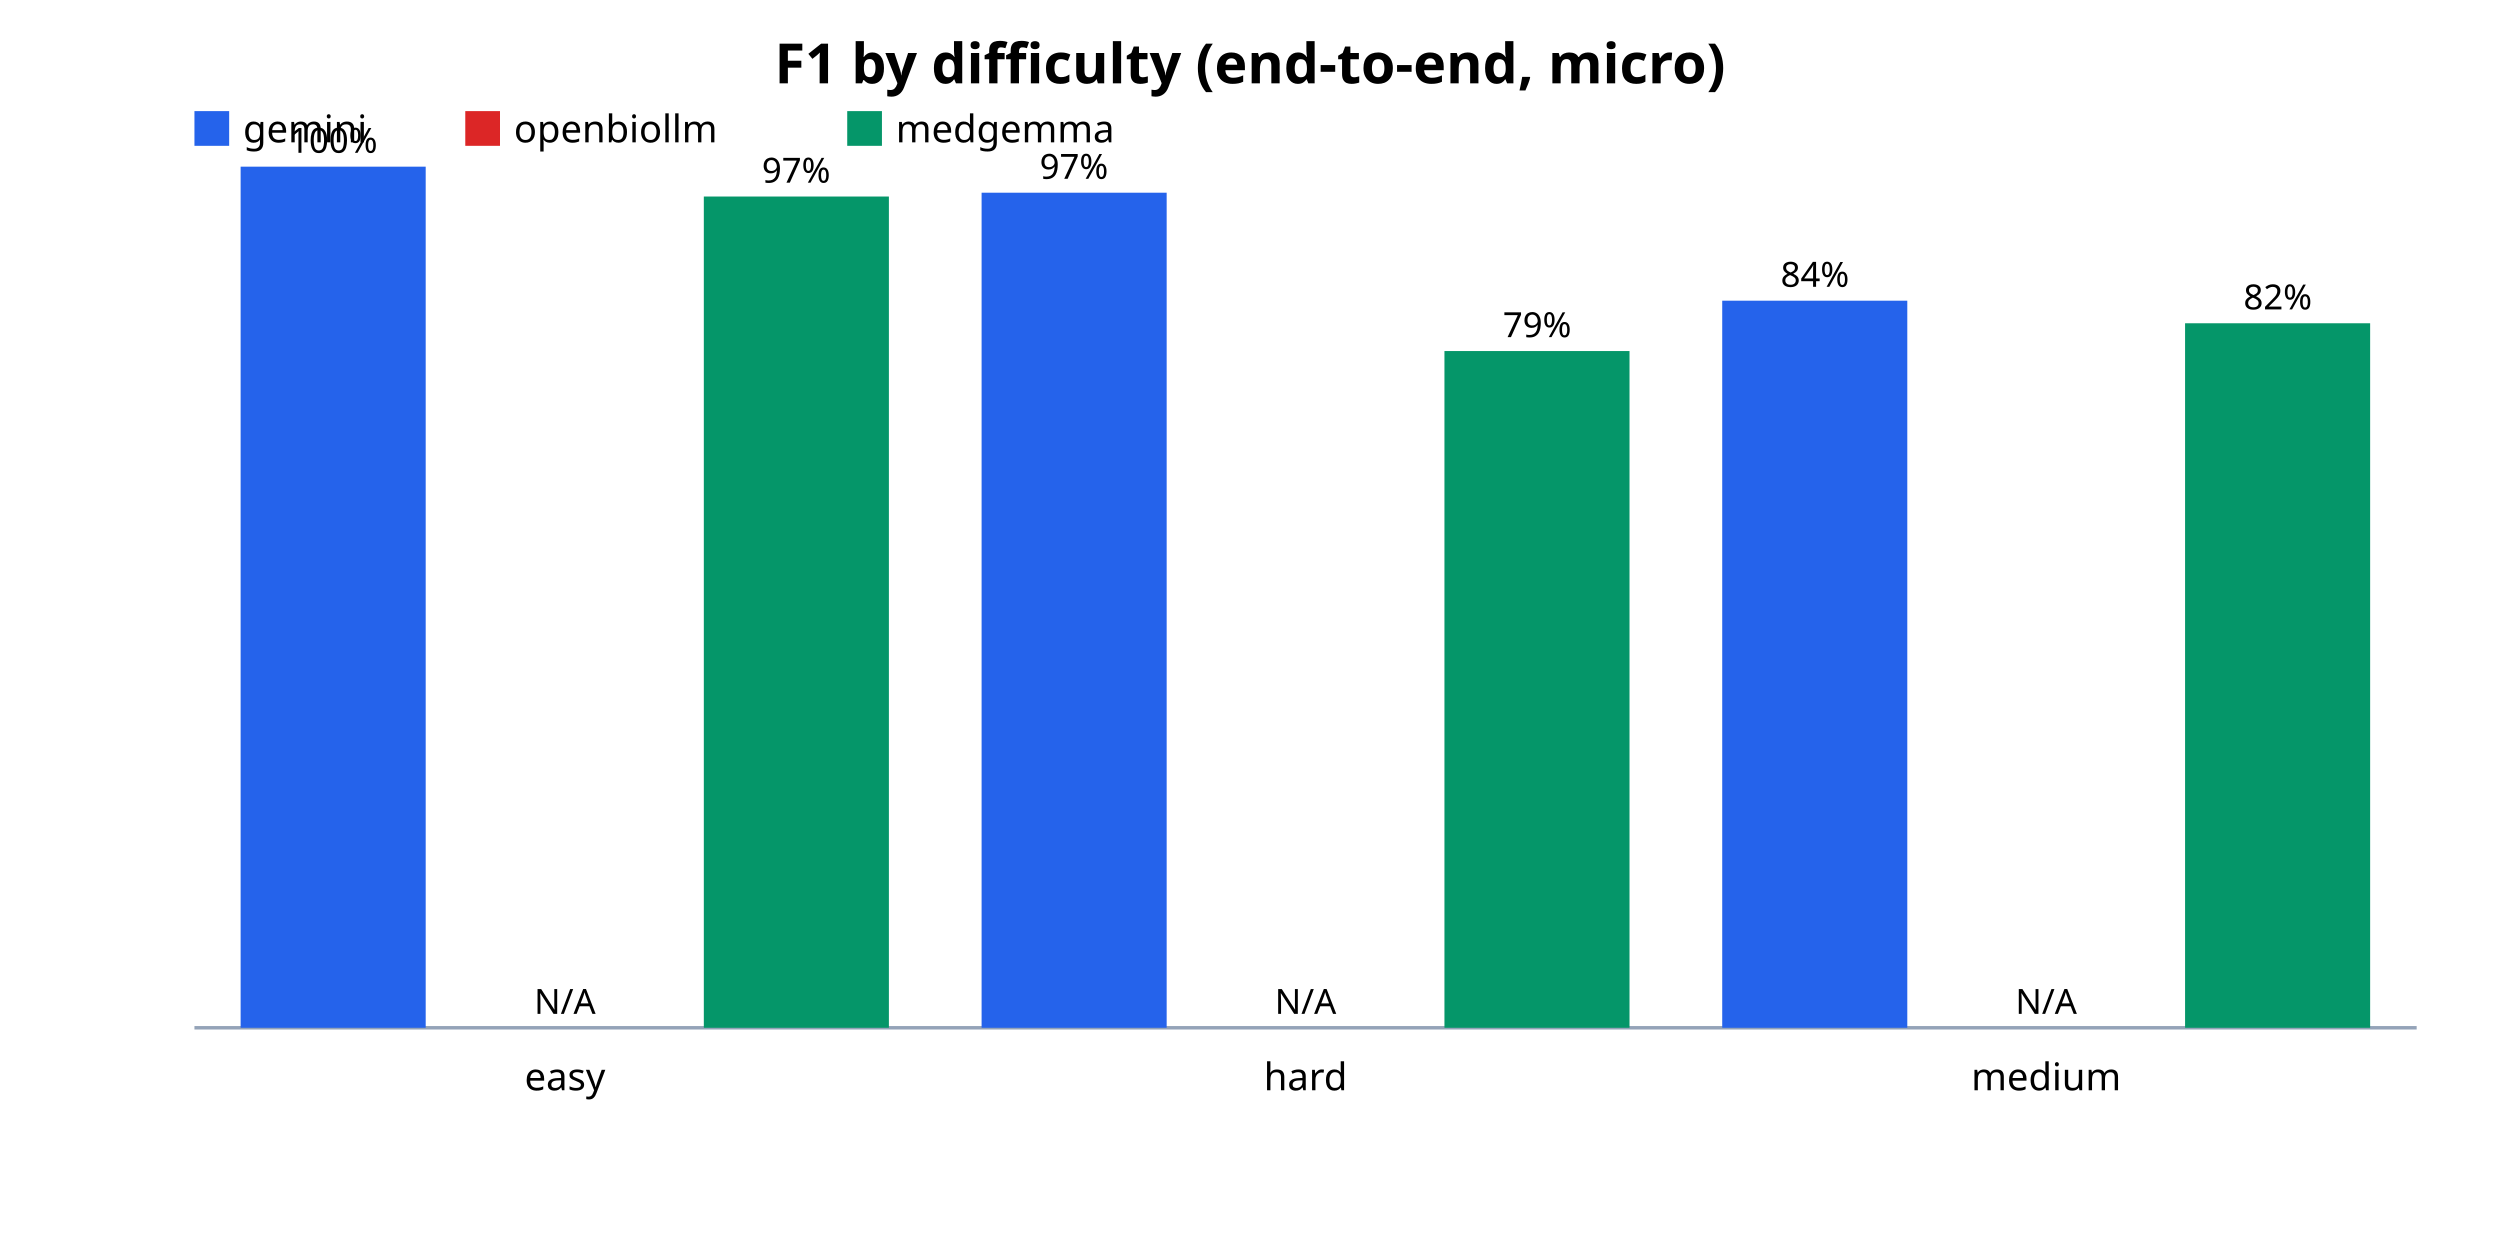
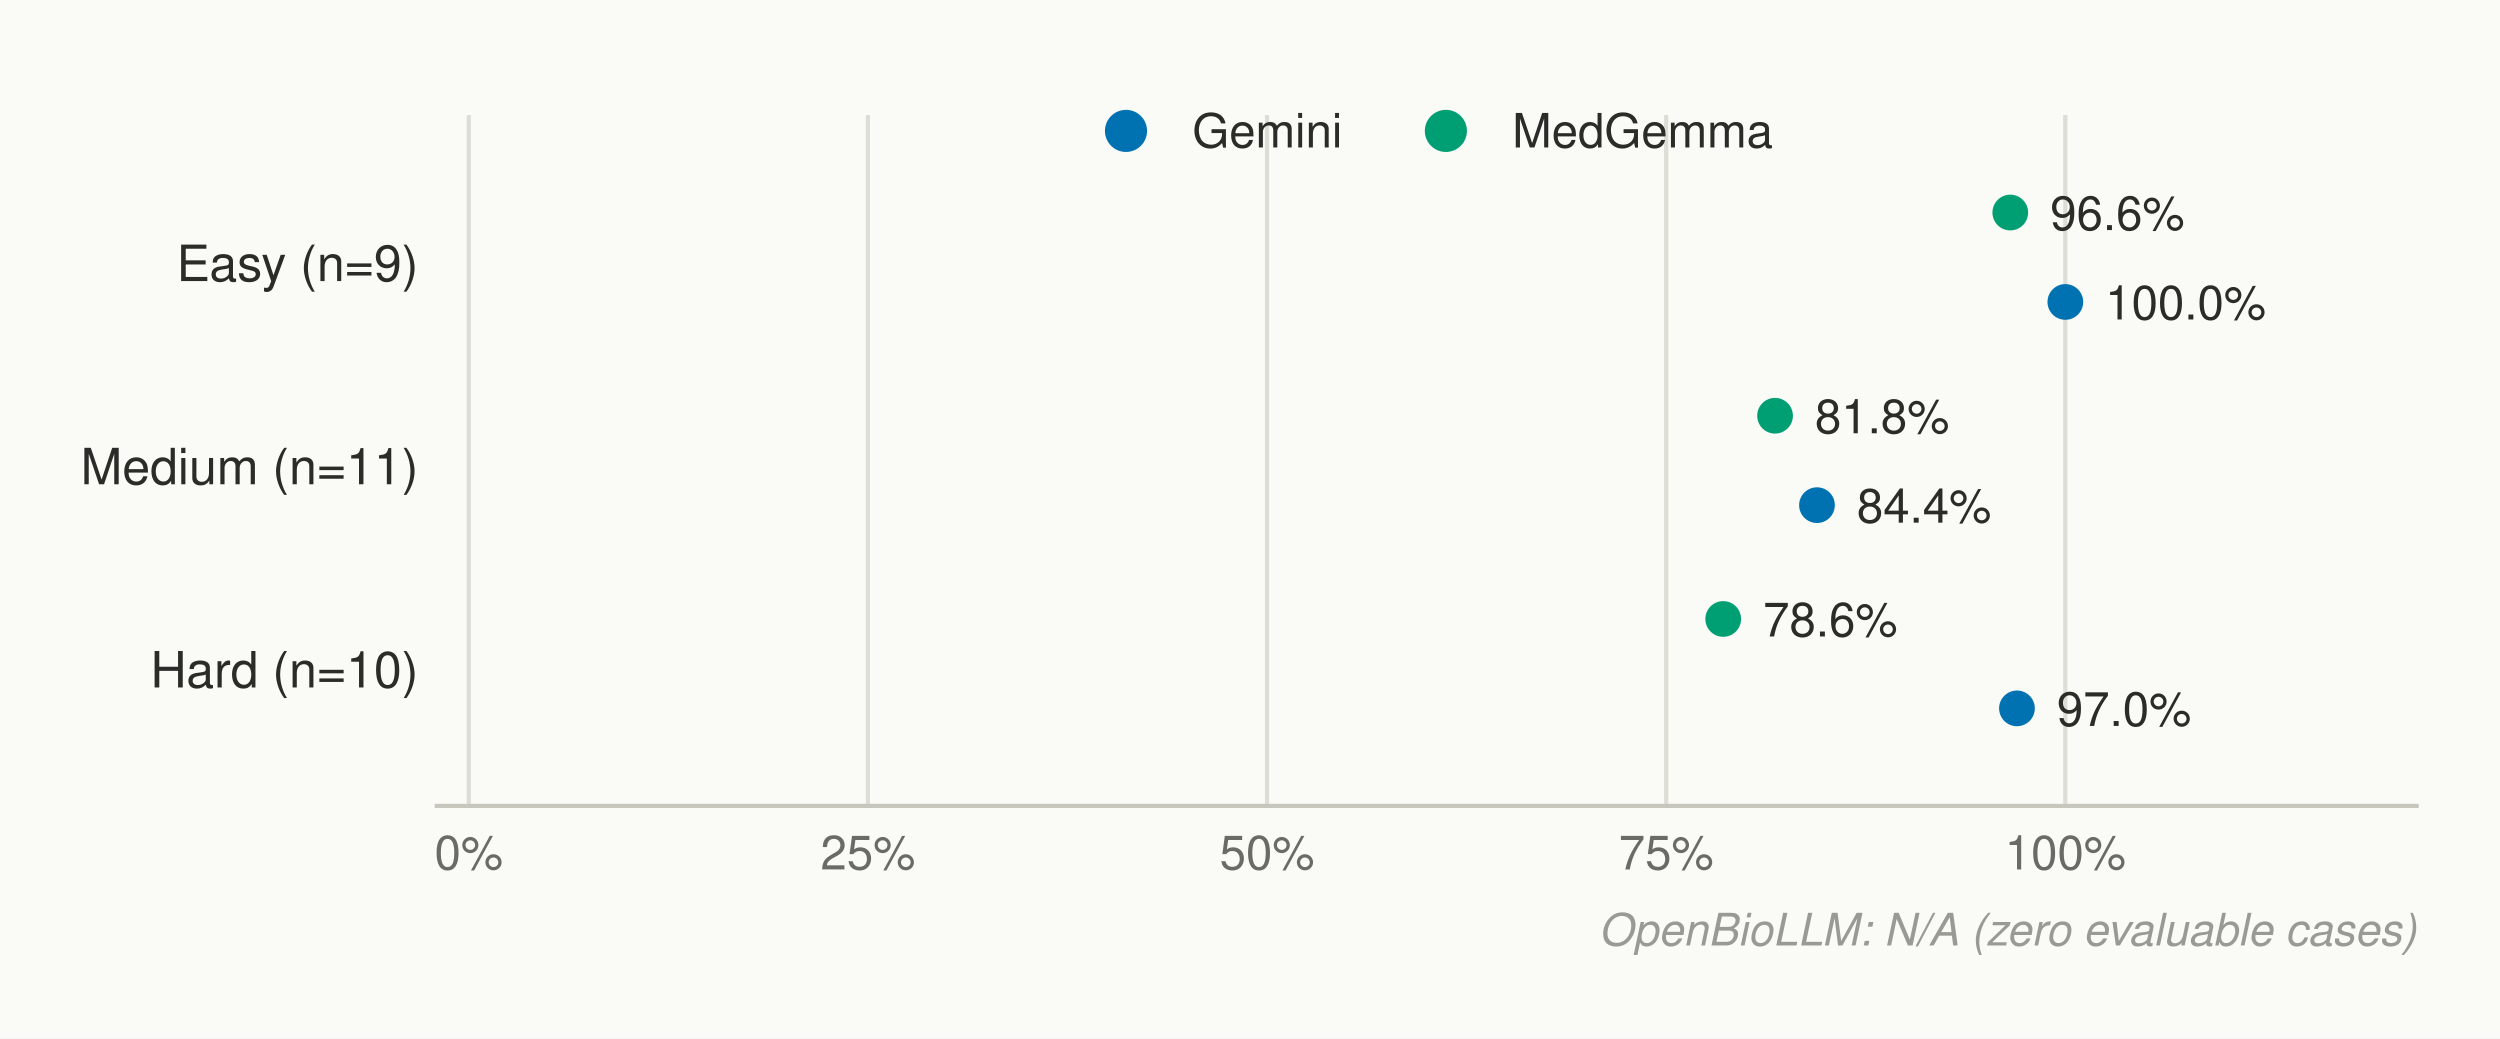
- <svg xmlns="http://www.w3.org/2000/svg" viewBox="0 0 720 360" width="720" height="360" font-family="sans-serif">
-   <rect x="0" y="0" width="720" height="360" fill="white" />
-   <text x="360.0" y="24" text-anchor="middle" font-size="16" font-weight="bold">F1 by difficulty (end-to-end, micro)</text>
-   <line x1="56" y1="296.0" x2="696" y2="296.0" stroke="#94a3b8" stroke-width="1" />
-   <rect x="56" y="32" width="10" height="10" fill="#2563eb" />
-   <text x="70" y="41" font-size="11">gemini</text>
-   <rect x="134" y="32" width="10" height="10" fill="#dc2626" />
-   <text x="148" y="41" font-size="11">openbiollm</text>
-   <rect x="244" y="32" width="10" height="10" fill="#059669" />
-   <text x="258" y="41" font-size="11">medgemma</text>
-   <rect x="69.3" y="48.0" width="53.3" height="248.0" fill="#2563eb" />
-   <text x="96.0" y="44.0" text-anchor="middle" font-size="10">100%</text>
-   <rect x="136.0" y="296.0" width="53.3" height="0.0" fill="#dc2626" />
-   <text x="162.7" y="292.0" text-anchor="middle" font-size="10">N/A</text>
-   <rect x="202.7" y="56.6" width="53.3" height="239.4" fill="#059669" />
-   <text x="229.3" y="52.6" text-anchor="middle" font-size="10">97%</text>
-   <text x="162.7" y="314.0" text-anchor="middle" font-size="11">easy</text>
-   <rect x="282.7" y="55.5" width="53.3" height="240.5" fill="#2563eb" />
-   <text x="309.3" y="51.5" text-anchor="middle" font-size="10">97%</text>
-   <rect x="349.3" y="296.0" width="53.3" height="0.0" fill="#dc2626" />
-   <text x="376.0" y="292.0" text-anchor="middle" font-size="10">N/A</text>
-   <rect x="416.0" y="101.1" width="53.3" height="194.9" fill="#059669" />
-   <text x="442.7" y="97.1" text-anchor="middle" font-size="10">79%</text>
-   <text x="376.0" y="314.0" text-anchor="middle" font-size="11">hard</text>
-   <rect x="496.0" y="86.6" width="53.3" height="209.4" fill="#2563eb" />
-   <text x="522.7" y="82.6" text-anchor="middle" font-size="10">84%</text>
-   <rect x="562.7" y="296.0" width="53.3" height="0.0" fill="#dc2626" />
-   <text x="589.3" y="292.0" text-anchor="middle" font-size="10">N/A</text>
-   <rect x="629.3" y="93.1" width="53.3" height="202.9" fill="#059669" />
-   <text x="656.0" y="89.1" text-anchor="middle" font-size="10">82%</text>
-   <text x="589.3" y="314.0" text-anchor="middle" font-size="11">medium</text>
+ <svg xmlns="http://www.w3.org/2000/svg" xmlns:xlink="http://www.w3.org/1999/xlink" width="474.73pt" height="197.191pt" viewBox="0 0 474.73 197.191" version="1.1">
+   <defs>
+     <style type="text/css">*{stroke-linejoin: round; stroke-linecap: butt}</style>
+   </defs>
+   <g id="figure_1">
+     <g id="patch_1">
+       <path d="M 0 197.191  L 474.73 197.191  L 474.73 0  L 0 0  z " style="fill: #fafaf7" />
+     </g>
+     <g id="axes_1">
+       <g id="patch_2">
+         <path d="M 82.95 153.037  L 458.89 153.037  L 458.89 21.836  L 82.95 21.836  z " style="fill: #fafaf7" />
+       </g>
+       <g id="matplotlib.axis_1">
+         <g id="xtick_1">
+           <g id="line2d_1">
+             <path d="M 89.013 153.037  L 89.013 21.836  " clip-path="url(#p2c1ada0fb7)" style="fill: none; stroke: #ddddd6; stroke-width: 0.8; stroke-linecap: square" />
+           </g>
+           <g id="line2d_2" />
+           <g id="text_1">
+             <text style="font-size: 9px; font-family: 'Helvetica Neue', 'Helvetica', 'Arial', 'Liberation Sans', 'DejaVu Sans', sans-serif; text-anchor: middle; fill: #6b6b65" x="89.013" y="165.105" transform="rotate(-0 89.01347 165.1055)">0%</text>
+           </g>
+         </g>
+         <g id="xtick_2">
+           <g id="line2d_3">
+             <path d="M 164.808 153.037  L 164.808 21.836  " clip-path="url(#p2c1ada0fb7)" style="fill: none; stroke: #ddddd6; stroke-width: 0.8; stroke-linecap: square" />
+           </g>
+           <g id="line2d_4" />
+           <g id="text_2">
+             <text style="font-size: 9px; font-family: 'Helvetica Neue', 'Helvetica', 'Arial', 'Liberation Sans', 'DejaVu Sans', sans-serif; text-anchor: middle; fill: #6b6b65" x="164.808" y="165.105" transform="rotate(-0 164.8078 165.1055)">25%</text>
+           </g>
+         </g>
+         <g id="xtick_3">
+           <g id="line2d_5">
+             <path d="M 240.602 153.037  L 240.602 21.836  " clip-path="url(#p2c1ada0fb7)" style="fill: none; stroke: #ddddd6; stroke-width: 0.8; stroke-linecap: square" />
+           </g>
+           <g id="line2d_6" />
+           <g id="text_3">
+             <text style="font-size: 9px; font-family: 'Helvetica Neue', 'Helvetica', 'Arial', 'Liberation Sans', 'DejaVu Sans', sans-serif; text-anchor: middle; fill: #6b6b65" x="240.602" y="165.105" transform="rotate(-0 240.6022 165.1055)">50%</text>
+           </g>
+         </g>
+         <g id="xtick_4">
+           <g id="line2d_7">
+             <path d="M 316.397 153.037  L 316.397 21.836  " clip-path="url(#p2c1ada0fb7)" style="fill: none; stroke: #ddddd6; stroke-width: 0.8; stroke-linecap: square" />
+           </g>
+           <g id="line2d_8" />
+           <g id="text_4">
+             <text style="font-size: 9px; font-family: 'Helvetica Neue', 'Helvetica', 'Arial', 'Liberation Sans', 'DejaVu Sans', sans-serif; text-anchor: middle; fill: #6b6b65" x="316.397" y="165.105" transform="rotate(-0 316.3965 165.1055)">75%</text>
+           </g>
+         </g>
+         <g id="xtick_5">
+           <g id="line2d_9">
+             <path d="M 392.191 153.037  L 392.191 21.836  " clip-path="url(#p2c1ada0fb7)" style="fill: none; stroke: #ddddd6; stroke-width: 0.8; stroke-linecap: square" />
+           </g>
+           <g id="line2d_10" />
+           <g id="text_5">
+             <text style="font-size: 9px; font-family: 'Helvetica Neue', 'Helvetica', 'Arial', 'Liberation Sans', 'DejaVu Sans', sans-serif; text-anchor: middle; fill: #6b6b65" x="392.191" y="165.105" transform="rotate(-0 392.1909 165.1055)">100%</text>
+           </g>
+         </g>
+       </g>
+       <g id="matplotlib.axis_2">
+         <g id="ytick_1">
+           <g id="line2d_11" />
+           <g id="text_6">
+             <text style="font-size: 9.5px; font-family: 'Helvetica Neue', 'Helvetica', 'Arial', 'Liberation Sans', 'DejaVu Sans', sans-serif; text-anchor: end; fill: #2b2b28" x="79.45" y="130.547" transform="rotate(-0 79.44992 130.5474)">Hard (n=10)</text>
+           </g>
+         </g>
+         <g id="ytick_2">
+           <g id="line2d_12" />
+           <g id="text_7">
+             <text style="font-size: 9.5px; font-family: 'Helvetica Neue', 'Helvetica', 'Arial', 'Liberation Sans', 'DejaVu Sans', sans-serif; text-anchor: end; fill: #2b2b28" x="79.45" y="91.959" transform="rotate(-0 79.44992 91.95878)">Medium (n=11)</text>
+           </g>
+         </g>
+         <g id="ytick_3">
+           <g id="line2d_13" />
+           <g id="text_8">
+             <text style="font-size: 9.5px; font-family: 'Helvetica Neue', 'Helvetica', 'Arial', 'Liberation Sans', 'DejaVu Sans', sans-serif; text-anchor: end; fill: #2b2b28" x="79.45" y="53.37" transform="rotate(-0 79.44992 53.37015)">Easy (n=9)</text>
+           </g>
+         </g>
+       </g>
+       <g id="patch_3">
+         <path d="M 82.95 153.037  L 458.89 153.037  " style="fill: none; stroke: #c7c7be; stroke-width: 0.8; stroke-linejoin: miter; stroke-linecap: square" />
+       </g>
+       <g id="PathCollection_1">
+         <path d="M 392.191 60.729  C 393.09 60.729 393.953 60.372 394.589 59.736  C 395.225 59.1 395.582 58.237 395.582 57.338  C 395.582 56.438 395.225 55.576 394.589 54.94  C 393.953 54.304 393.09 53.946 392.191 53.946  C 391.292 53.946 390.429 54.304 389.793 54.94  C 389.157 55.576 388.8 56.438 388.8 57.338  C 388.8 58.237 389.157 59.1 389.793 59.736  C 390.429 60.372 391.292 60.729 392.191 60.729  z " clip-path="url(#p2c1ada0fb7)" style="fill: #0072b2" />
+       </g>
+       <g id="text_9">
+         <text style="font-size: 9px; font-family: 'Helvetica Neue', 'Helvetica', 'Arial', 'Liberation Sans', 'DejaVu Sans', sans-serif; text-anchor: start; fill: #2b2b28" x="399.77" y="60.663" transform="rotate(-0 399.7703 60.66315)">100.0%</text>
+       </g>
+       <g id="PathCollection_2">
+         <path d="M 381.736 43.75  C 382.636 43.75 383.498 43.393 384.134 42.757  C 384.77 42.121 385.128 41.258 385.128 40.359  C 385.128 39.459 384.77 38.597 384.134 37.961  C 383.498 37.325 382.636 36.967 381.736 36.967  C 380.837 36.967 379.975 37.325 379.339 37.961  C 378.703 38.597 378.345 39.459 378.345 40.359  C 378.345 41.258 378.703 42.121 379.339 42.757  C 379.975 43.393 380.837 43.75 381.736 43.75  z " clip-path="url(#p2c1ada0fb7)" style="fill: #009e73" />
+       </g>
+       <g id="text_10">
+         <text style="font-size: 9px; font-family: 'Helvetica Neue', 'Helvetica', 'Arial', 'Liberation Sans', 'DejaVu Sans', sans-serif; text-anchor: start; fill: #2b2b28" x="389.316" y="43.684" transform="rotate(-0 389.3159 43.68415)">96.6%</text>
+       </g>
+       <g id="PathCollection_3">
+         <path d="M 345.03 99.317  C 345.929 99.317 346.792 98.96 347.428 98.324  C 348.064 97.688 348.421 96.826 348.421 95.926  C 348.421 95.027 348.064 94.164 347.428 93.528  C 346.792 92.892 345.929 92.535 345.03 92.535  C 344.131 92.535 343.268 92.892 342.632 93.528  C 341.996 94.164 341.639 95.027 341.639 95.926  C 341.639 96.826 341.996 97.688 342.632 98.324  C 343.268 98.96 344.131 99.317 345.03 99.317  z " clip-path="url(#p2c1ada0fb7)" style="fill: #0072b2" />
+       </g>
+       <g id="text_11">
+         <text style="font-size: 9px; font-family: 'Helvetica Neue', 'Helvetica', 'Arial', 'Liberation Sans', 'DejaVu Sans', sans-serif; text-anchor: start; fill: #2b2b28" x="352.609" y="99.252" transform="rotate(-0 352.6094 99.25178)">84.4%</text>
+       </g>
+       <g id="PathCollection_4">
+         <path d="M 337.068 82.338  C 337.967 82.338 338.83 81.981 339.466 81.345  C 340.102 80.709 340.459 79.847 340.459 78.947  C 340.459 78.048 340.102 77.185 339.466 76.549  C 338.83 75.913 337.967 75.556 337.068 75.556  C 336.168 75.556 335.306 75.913 334.67 76.549  C 334.034 77.185 333.677 78.048 333.677 78.947  C 333.677 79.847 334.034 80.709 334.67 81.345  C 335.306 81.981 336.168 82.338 337.068 82.338  z " clip-path="url(#p2c1ada0fb7)" style="fill: #009e73" />
+       </g>
+       <g id="text_12">
+         <text style="font-size: 9px; font-family: 'Helvetica Neue', 'Helvetica', 'Arial', 'Liberation Sans', 'DejaVu Sans', sans-serif; text-anchor: start; fill: #2b2b28" x="344.647" y="82.273" transform="rotate(-0 344.6472 82.27278)">81.8%</text>
+       </g>
+       <g id="PathCollection_5">
+         <path d="M 383.004 137.906  C 383.903 137.906 384.766 137.549 385.402 136.913  C 386.038 136.277 386.395 135.414 386.395 134.515  C 386.395 133.616 386.038 132.753 385.402 132.117  C 384.766 131.481 383.903 131.124 383.004 131.124  C 382.104 131.124 381.242 131.481 380.606 132.117  C 379.97 132.753 379.613 133.616 379.613 134.515  C 379.613 135.414 379.97 136.277 380.606 136.913  C 381.242 137.549 382.104 137.906 383.004 137.906  z " clip-path="url(#p2c1ada0fb7)" style="fill: #0072b2" />
+       </g>
+       <g id="text_13">
+         <text style="font-size: 9px; font-family: 'Helvetica Neue', 'Helvetica', 'Arial', 'Liberation Sans', 'DejaVu Sans', sans-serif; text-anchor: start; fill: #2b2b28" x="390.583" y="137.84" transform="rotate(-0 390.5831 137.8404)">97.0%</text>
+       </g>
+       <g id="PathCollection_6">
+         <path d="M 327.224 120.927  C 328.124 120.927 328.986 120.57 329.622 119.934  C 330.258 119.298 330.615 118.435 330.615 117.536  C 330.615 116.637 330.258 115.774 329.622 115.138  C 328.986 114.502 328.124 114.145 327.224 114.145  C 326.325 114.145 325.462 114.502 324.826 115.138  C 324.19 115.774 323.833 116.637 323.833 117.536  C 323.833 118.435 324.19 119.298 324.826 119.934  C 325.462 120.57 326.325 120.927 327.224 120.927  z " clip-path="url(#p2c1ada0fb7)" style="fill: #009e73" />
+       </g>
+       <g id="text_14">
+         <text style="font-size: 9px; font-family: 'Helvetica Neue', 'Helvetica', 'Arial', 'Liberation Sans', 'DejaVu Sans', sans-serif; text-anchor: start; fill: #2b2b28" x="334.804" y="120.861" transform="rotate(-0 334.8037 120.8614)">78.6%</text>
+       </g>
+       <g id="text_15">
+         <text style="font-style: italic; font-size: 8.5px; font-family: 'Helvetica Neue', 'Helvetica', 'Arial', 'Liberation Sans', 'DejaVu Sans', sans-serif; text-anchor: end; fill: #9a9a94" x="458.89" y="179.54" transform="rotate(-0 458.8899 179.5401)">OpenBioLLM: N/A (zero evaluable cases)</text>
+       </g>
+       <g id="legend_1">
+         <g id="line2d_14">
+           <defs>
+             <path id="m981899434a" d="M 0 3.5  C 0.928 3.5 1.819 3.131 2.475 2.475  C 3.131 1.819 3.5 0.928 3.5 0  C 3.5 -0.928 3.131 -1.819 2.475 -2.475  C 1.819 -3.131 0.928 -3.5 0 -3.5  C -0.928 -3.5 -1.819 -3.131 -2.475 -2.475  C -3.131 -1.819 -3.5 -0.928 -3.5 0  C -3.5 0.928 -3.131 1.819 -2.475 2.475  C -1.819 3.131 -0.928 3.5 0 3.5  z " style="stroke: #0072b2" />
+           </defs>
+           <g>
+             <use xlink:href="#m981899434a" x="213.819" y="24.858" style="fill: #0072b2; stroke: #0072b2" />
+           </g>
+         </g>
+         <g id="text_16">
+           <text style="font-size: 9px; font-family: 'Helvetica Neue', 'Helvetica', 'Arial', 'Liberation Sans', 'DejaVu Sans', sans-serif; text-anchor: start; fill: #2b2b28" x="226.419" y="28.008" transform="rotate(-0 226.4191 28.008)">Gemini</text>
+         </g>
+         <g id="line2d_15">
+           <defs>
+             <path id="m30fcc06671" d="M 0 3.5  C 0.928 3.5 1.819 3.131 2.475 2.475  C 3.131 1.819 3.5 0.928 3.5 0  C 3.5 -0.928 3.131 -1.819 2.475 -2.475  C 1.819 -3.131 0.928 -3.5 0 -3.5  C -0.928 -3.5 -1.819 -3.131 -2.475 -2.475  C -3.131 -1.819 -3.5 -0.928 -3.5 0  C -3.5 0.928 -3.131 1.819 -2.475 2.475  C -1.819 3.131 -0.928 3.5 0 3.5  z " style="stroke: #009e73" />
+           </defs>
+           <g>
+             <use xlink:href="#m30fcc06671" x="274.561" y="24.858" style="fill: #009e73; stroke: #009e73" />
+           </g>
+         </g>
+         <g id="text_17">
+           <text style="font-size: 9px; font-family: 'Helvetica Neue', 'Helvetica', 'Arial', 'Liberation Sans', 'DejaVu Sans', sans-serif; text-anchor: start; fill: #2b2b28" x="287.161" y="28.008" transform="rotate(-0 287.1607 28.008)">MedGemma</text>
+         </g>
+       </g>
+     </g>
+   </g>
+   <defs>
+     <clipPath id="p2c1ada0fb7">
+       <rect x="82.95" y="21.836" width="375.94" height="131.201" />
+     </clipPath>
+   </defs>
</svg>
